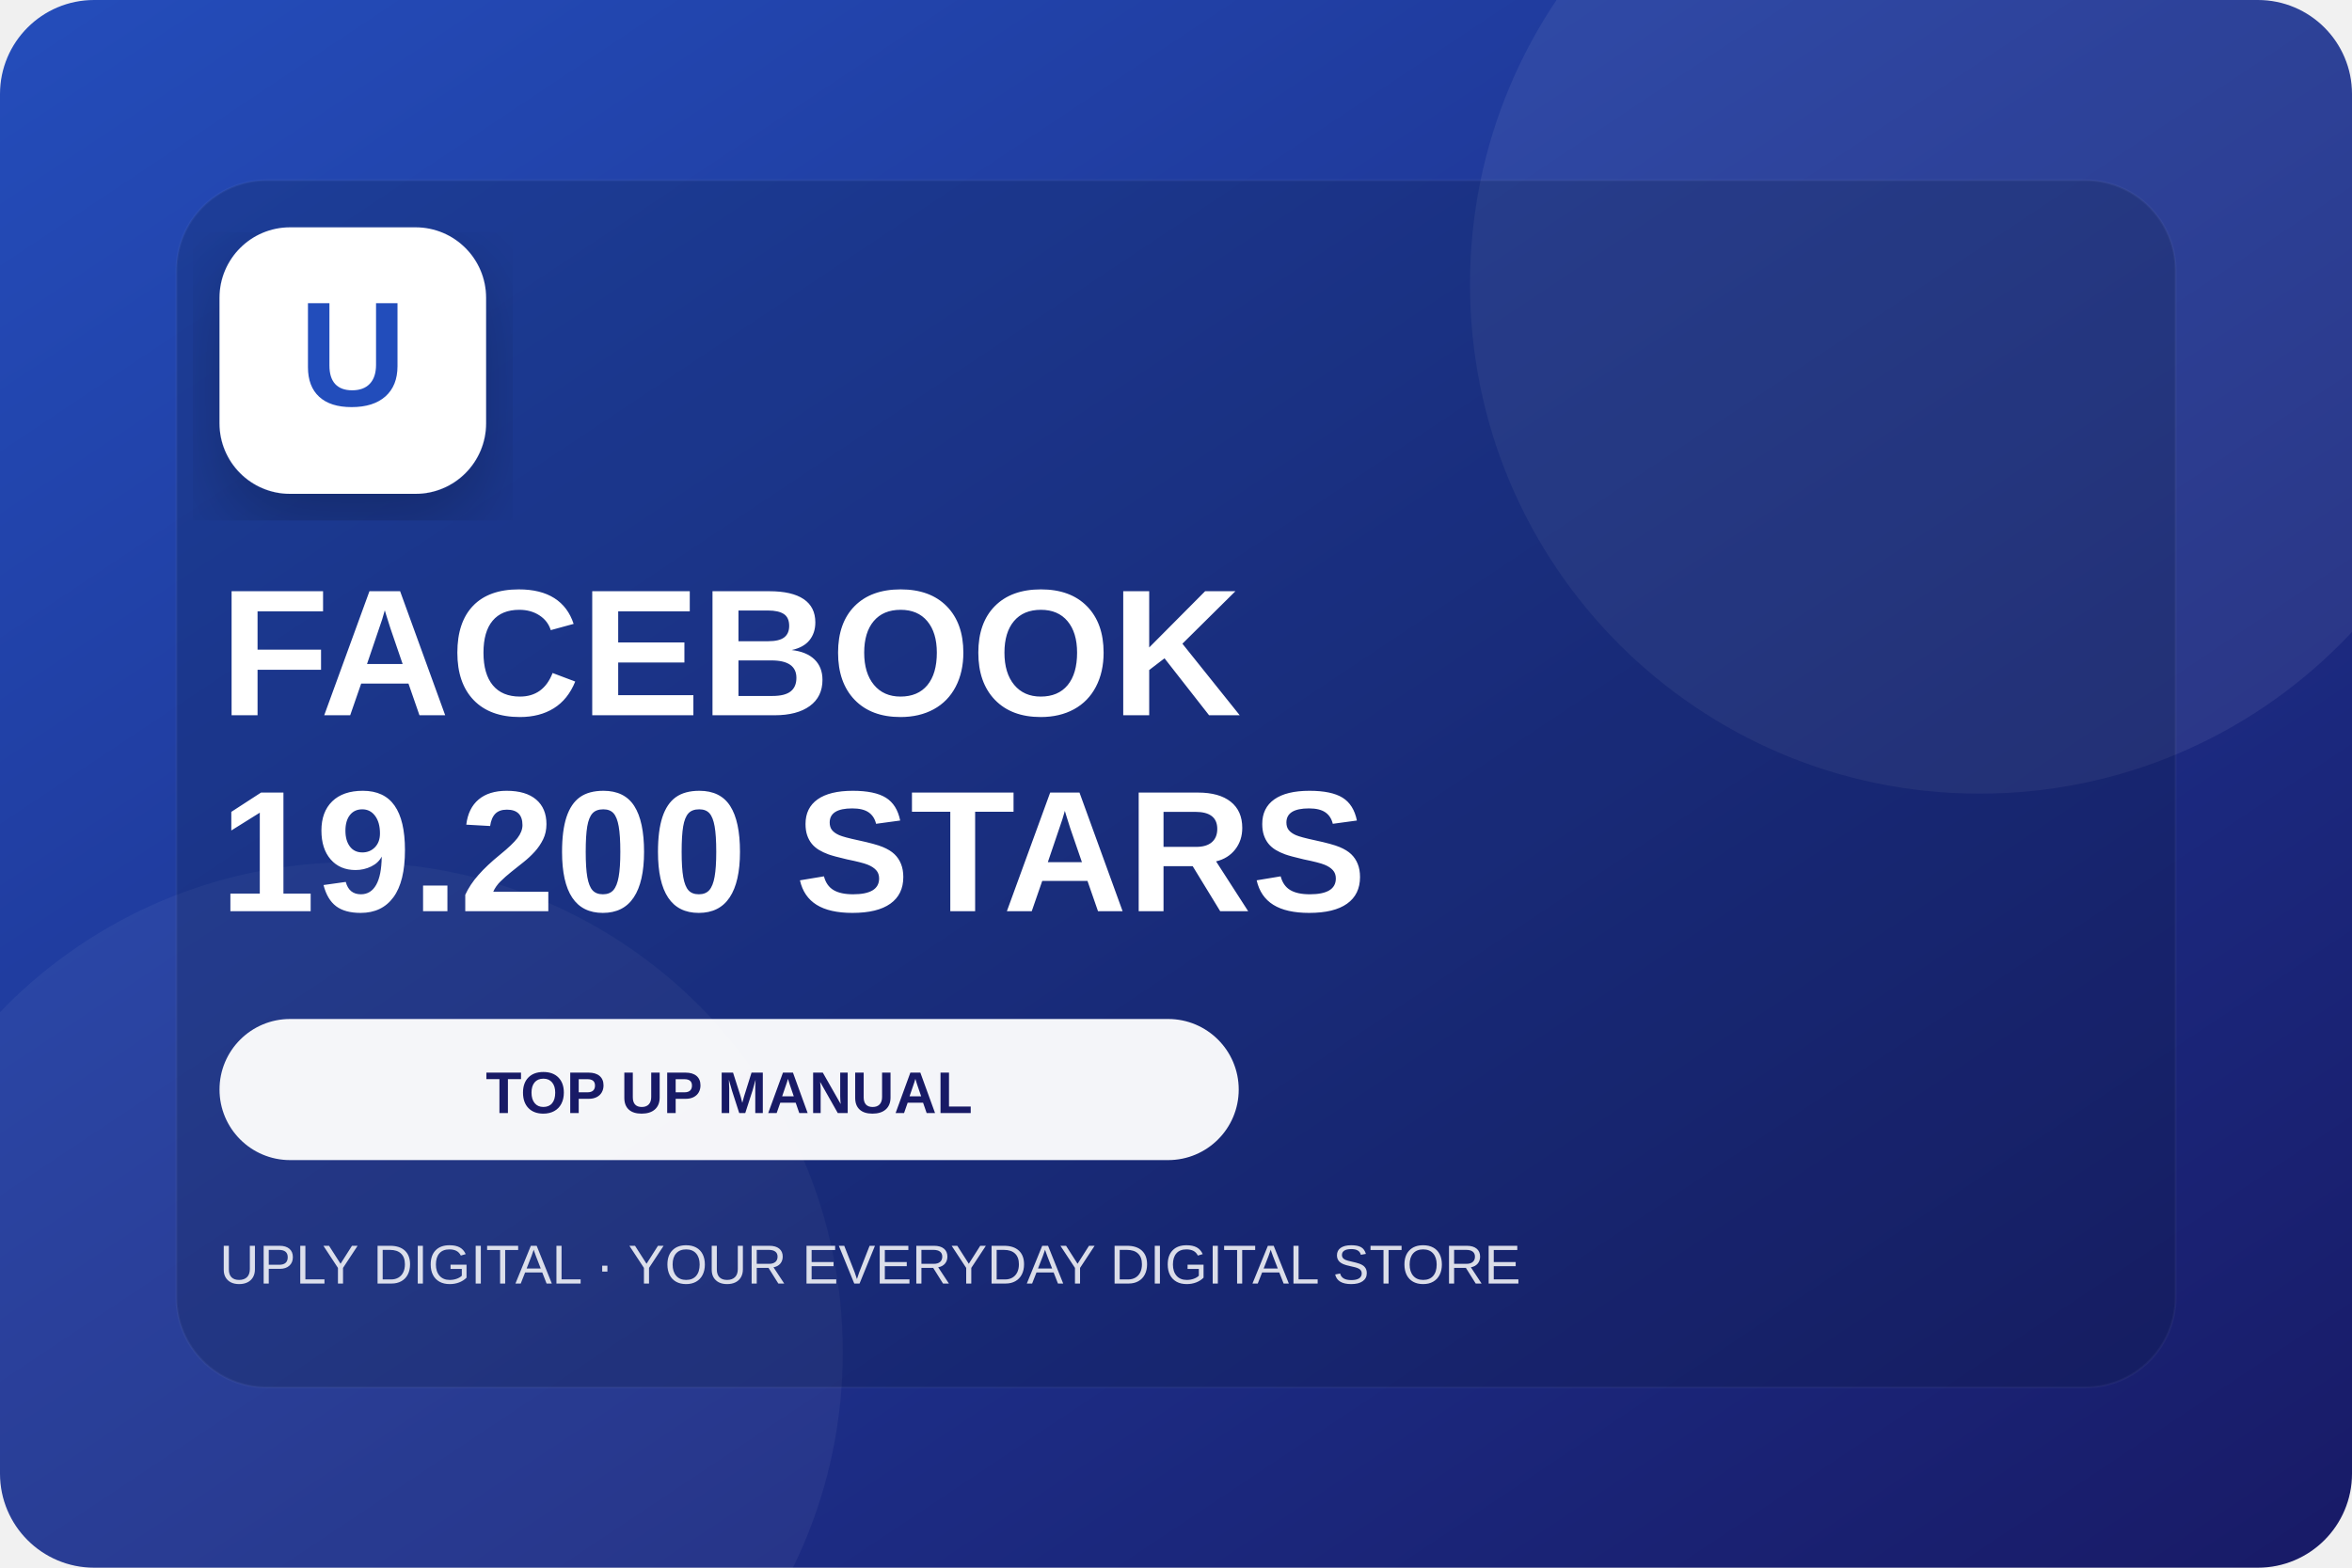
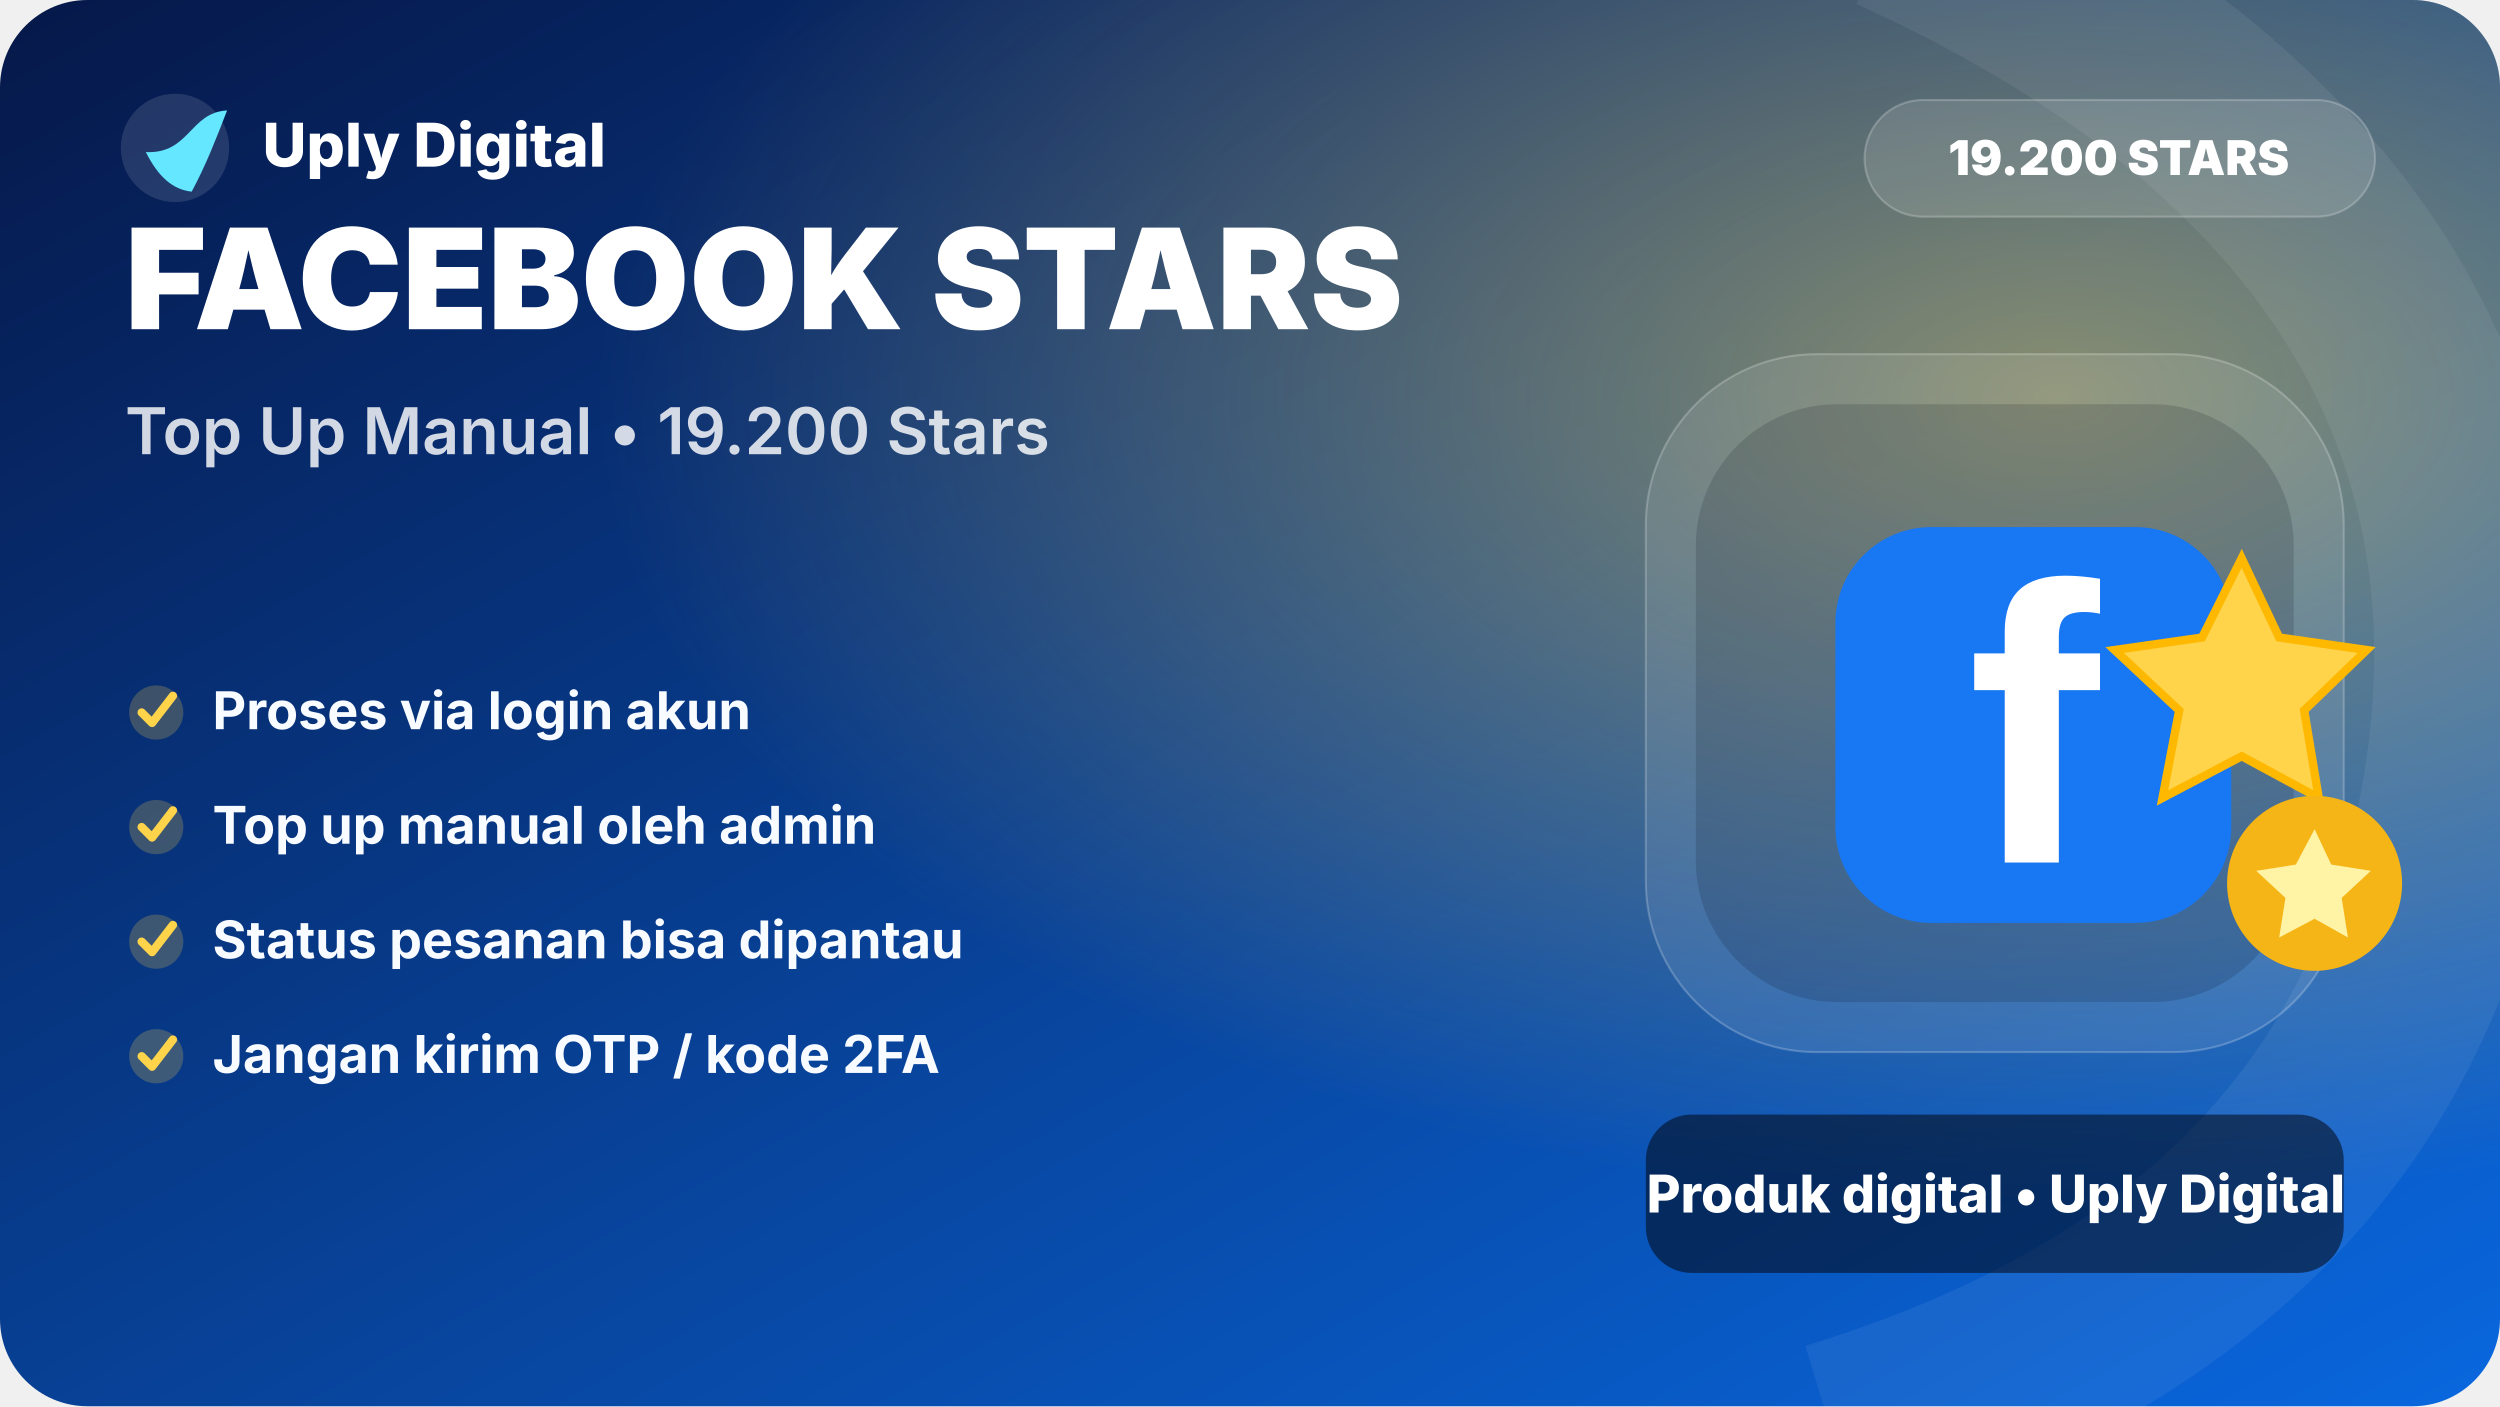
- <svg xmlns="http://www.w3.org/2000/svg" width="1200" height="800" viewBox="0 0 1200 800">
+ <svg xmlns="http://www.w3.org/2000/svg" width="1200" height="675" viewBox="0 0 1200 675">
  <defs>
-     <linearGradient id="g" x1="0" y1="0" x2="1" y2="1">
-       <stop stop-color="#244DBB" />
-       <stop offset="1" stop-color="#181A66" />
+     <linearGradient id="bg" x1="0" y1="0" x2="1" y2="1">
+       <stop stop-color="#061849" />
+       <stop offset="1" stop-color="#0967de" />
    </linearGradient>
-     <filter id="s">
-       <feDropShadow dx="0" dy="16" stdDeviation="20" flood-opacity=".24" />
+     <radialGradient id="glow" cx=".82" cy=".28" r=".58">
+       <stop stop-color="#ffd44a" stop-opacity=".52" />
+       <stop offset="1" stop-color="#ffd44a" stop-opacity="0" />
+     </radialGradient>
+     <filter id="shadow">
+       <feDropShadow dx="0" dy="20" stdDeviation="24" flood-color="#000" flood-opacity=".3" />
    </filter>
  </defs>
-   <rect width="1200" height="800" rx="48" fill="url(#g)" />
-   <circle cx="1010" cy="145" r="260" fill="#fff" opacity=".07" />
-   <circle cx="180" cy="690" r="250" fill="#fff" opacity=".05" />
-   <rect x="90" y="92" width="1020" height="616" rx="46" fill="#07152d" opacity=".20" stroke="#fff" stroke-opacity=".18" />
-   <g filter="url(#s)">
-     <rect x="112" y="116" width="136" height="136" rx="36" fill="#fff" />
-     <text x="180" y="207" text-anchor="middle" font-family="Arial,sans-serif" font-weight="900" font-size="76" fill="#244DBB">U</text>
+   <rect width="1200" height="675" rx="42" fill="url(#bg)" />
+   <rect width="1200" height="675" rx="42" fill="url(#glow)" />
+   <path d="M910-40c210 95 300 240 270 420-25 150-120 255-300 310" fill="none" stroke="#fff" stroke-opacity=".065" stroke-width="92" />
+   <g transform="translate(58,45)">
+     <circle cx="26" cy="26" r="26" fill="#fff" fill-opacity=".12" />
+     <path d="M12 28c21 1 21-19 39-20-5 13-10 26-17 39-9-1-16-7-22-19z" fill="#65e8ff" />
+     <text x="68" y="35" font-family="Inter,Arial,sans-serif" font-size="29" font-weight="800" fill="#fff">Uply Digital</text>
  </g>
-   <text x="112" y="365" font-family="Arial,sans-serif" font-weight="900" font-size="92" fill="#fff">FACEBOOK</text>
-   <text x="112" y="465" font-family="Arial,sans-serif" font-weight="900" font-size="88" fill="#fff">19.200 STARS</text>
-   <rect x="112" y="520" width="520" height="72" rx="36" fill="#fff" opacity=".95" />
-   <text x="372" y="568" text-anchor="middle" font-family="Arial,sans-serif" font-weight="800" font-size="30" fill="#181A66">TOP UP MANUAL</text>
-   <text x="112" y="655" font-family="Arial,sans-serif" font-size="28" fill="#fff" opacity=".84">UPLY DIGITAL · YOUR EVERYDAY DIGITAL STORE</text>
+   <g transform="translate(895,48)">
+     <rect width="245" height="56" rx="28" fill="#fff" fill-opacity=".12" stroke="#fff" stroke-opacity=".22" />
+     <text x="122" y="36" text-anchor="middle" font-family="Inter,Arial,sans-serif" font-size="23" font-weight="900" fill="#fff">19.200 STARS</text>
+   </g>
+   <g transform="translate(60,158)">
+     <text font-family="Inter,Arial,sans-serif" font-size="67" font-weight="900" fill="#fff">FACEBOOK STARS</text>
+     <text y="60" font-family="Inter,Arial,sans-serif" font-size="31" font-weight="600" fill="#fff" opacity=".82">Top Up Manual • 19.200 Stars</text>
+   </g>
+   <g transform="translate(60,350)">
+     <circle cx="15" cy="-8" r="13" fill="#ffd44a" fill-opacity=".22" />
+     <path d="M8 -8l5 5 10-13" fill="none" stroke="#ffd44a" stroke-width="4" stroke-linecap="round" stroke-linejoin="round" />
+     <text x="42" y="0" font-family="Inter,Arial,sans-serif" font-size="25" font-weight="700" fill="#f8fbff">Proses via login akun</text>
+   </g>
+   <g transform="translate(60,405)">
+     <circle cx="15" cy="-8" r="13" fill="#ffd44a" fill-opacity=".22" />
+     <path d="M8 -8l5 5 10-13" fill="none" stroke="#ffd44a" stroke-width="4" stroke-linecap="round" stroke-linejoin="round" />
+     <text x="42" y="0" font-family="Inter,Arial,sans-serif" font-size="25" font-weight="700" fill="#f8fbff">Top up manual oleh admin</text>
+   </g>
+   <g transform="translate(60,460)">
+     <circle cx="15" cy="-8" r="13" fill="#ffd44a" fill-opacity=".22" />
+     <path d="M8 -8l5 5 10-13" fill="none" stroke="#ffd44a" stroke-width="4" stroke-linecap="round" stroke-linejoin="round" />
+     <text x="42" y="0" font-family="Inter,Arial,sans-serif" font-size="25" font-weight="700" fill="#f8fbff">Status pesanan bisa dipantau</text>
+   </g>
+   <g transform="translate(60,515)">
+     <circle cx="15" cy="-8" r="13" fill="#ffd44a" fill-opacity=".22" />
+     <path d="M8 -8l5 5 10-13" fill="none" stroke="#ffd44a" stroke-width="4" stroke-linecap="round" stroke-linejoin="round" />
+     <text x="42" y="0" font-family="Inter,Arial,sans-serif" font-size="25" font-weight="700" fill="#f8fbff">Jangan kirim OTP / kode 2FA</text>
+   </g>
+   <g transform="translate(790,170)">
+     <rect width="335" height="335" rx="82" fill="#fff" fill-opacity=".1" stroke="#fff" stroke-opacity=".22" />
+     <rect x="24" y="24" width="287" height="287" rx="68" fill="#050914" fill-opacity=".15" />
+     <g transform="translate(56,48)">
+       <rect x="35" y="35" width="190" height="190" rx="46" fill="#1877f2" />
+       <text x="130" y="196" text-anchor="middle" font-family="Arial,sans-serif" font-size="190" font-weight="900" fill="#fff">f</text>
+       <path d="M230 50l18 38 42 6-30 29 7 42-37-20-38 20 8-42-31-29 42-6z" fill="#ffd44a" stroke="#ffb800" stroke-width="4" />
+       <circle cx="265" cy="206" r="42" fill="#f6b516" />
+       <path d="M265 180l8 17 19 3-14 13 3 19-16-9-17 9 3-19-14-13 19-3z" fill="#fff3a6" />
+     </g>
+   </g>
+   <g transform="translate(790,535)">
+     <rect width="335" height="76" rx="22" fill="#020712" fill-opacity=".54" />
+     <text x="168" y="47" text-anchor="middle" font-family="Inter,Arial,sans-serif" font-size="25" font-weight="800" fill="#fff">Produk digital • Uply Digital</text>
+   </g>
</svg>
